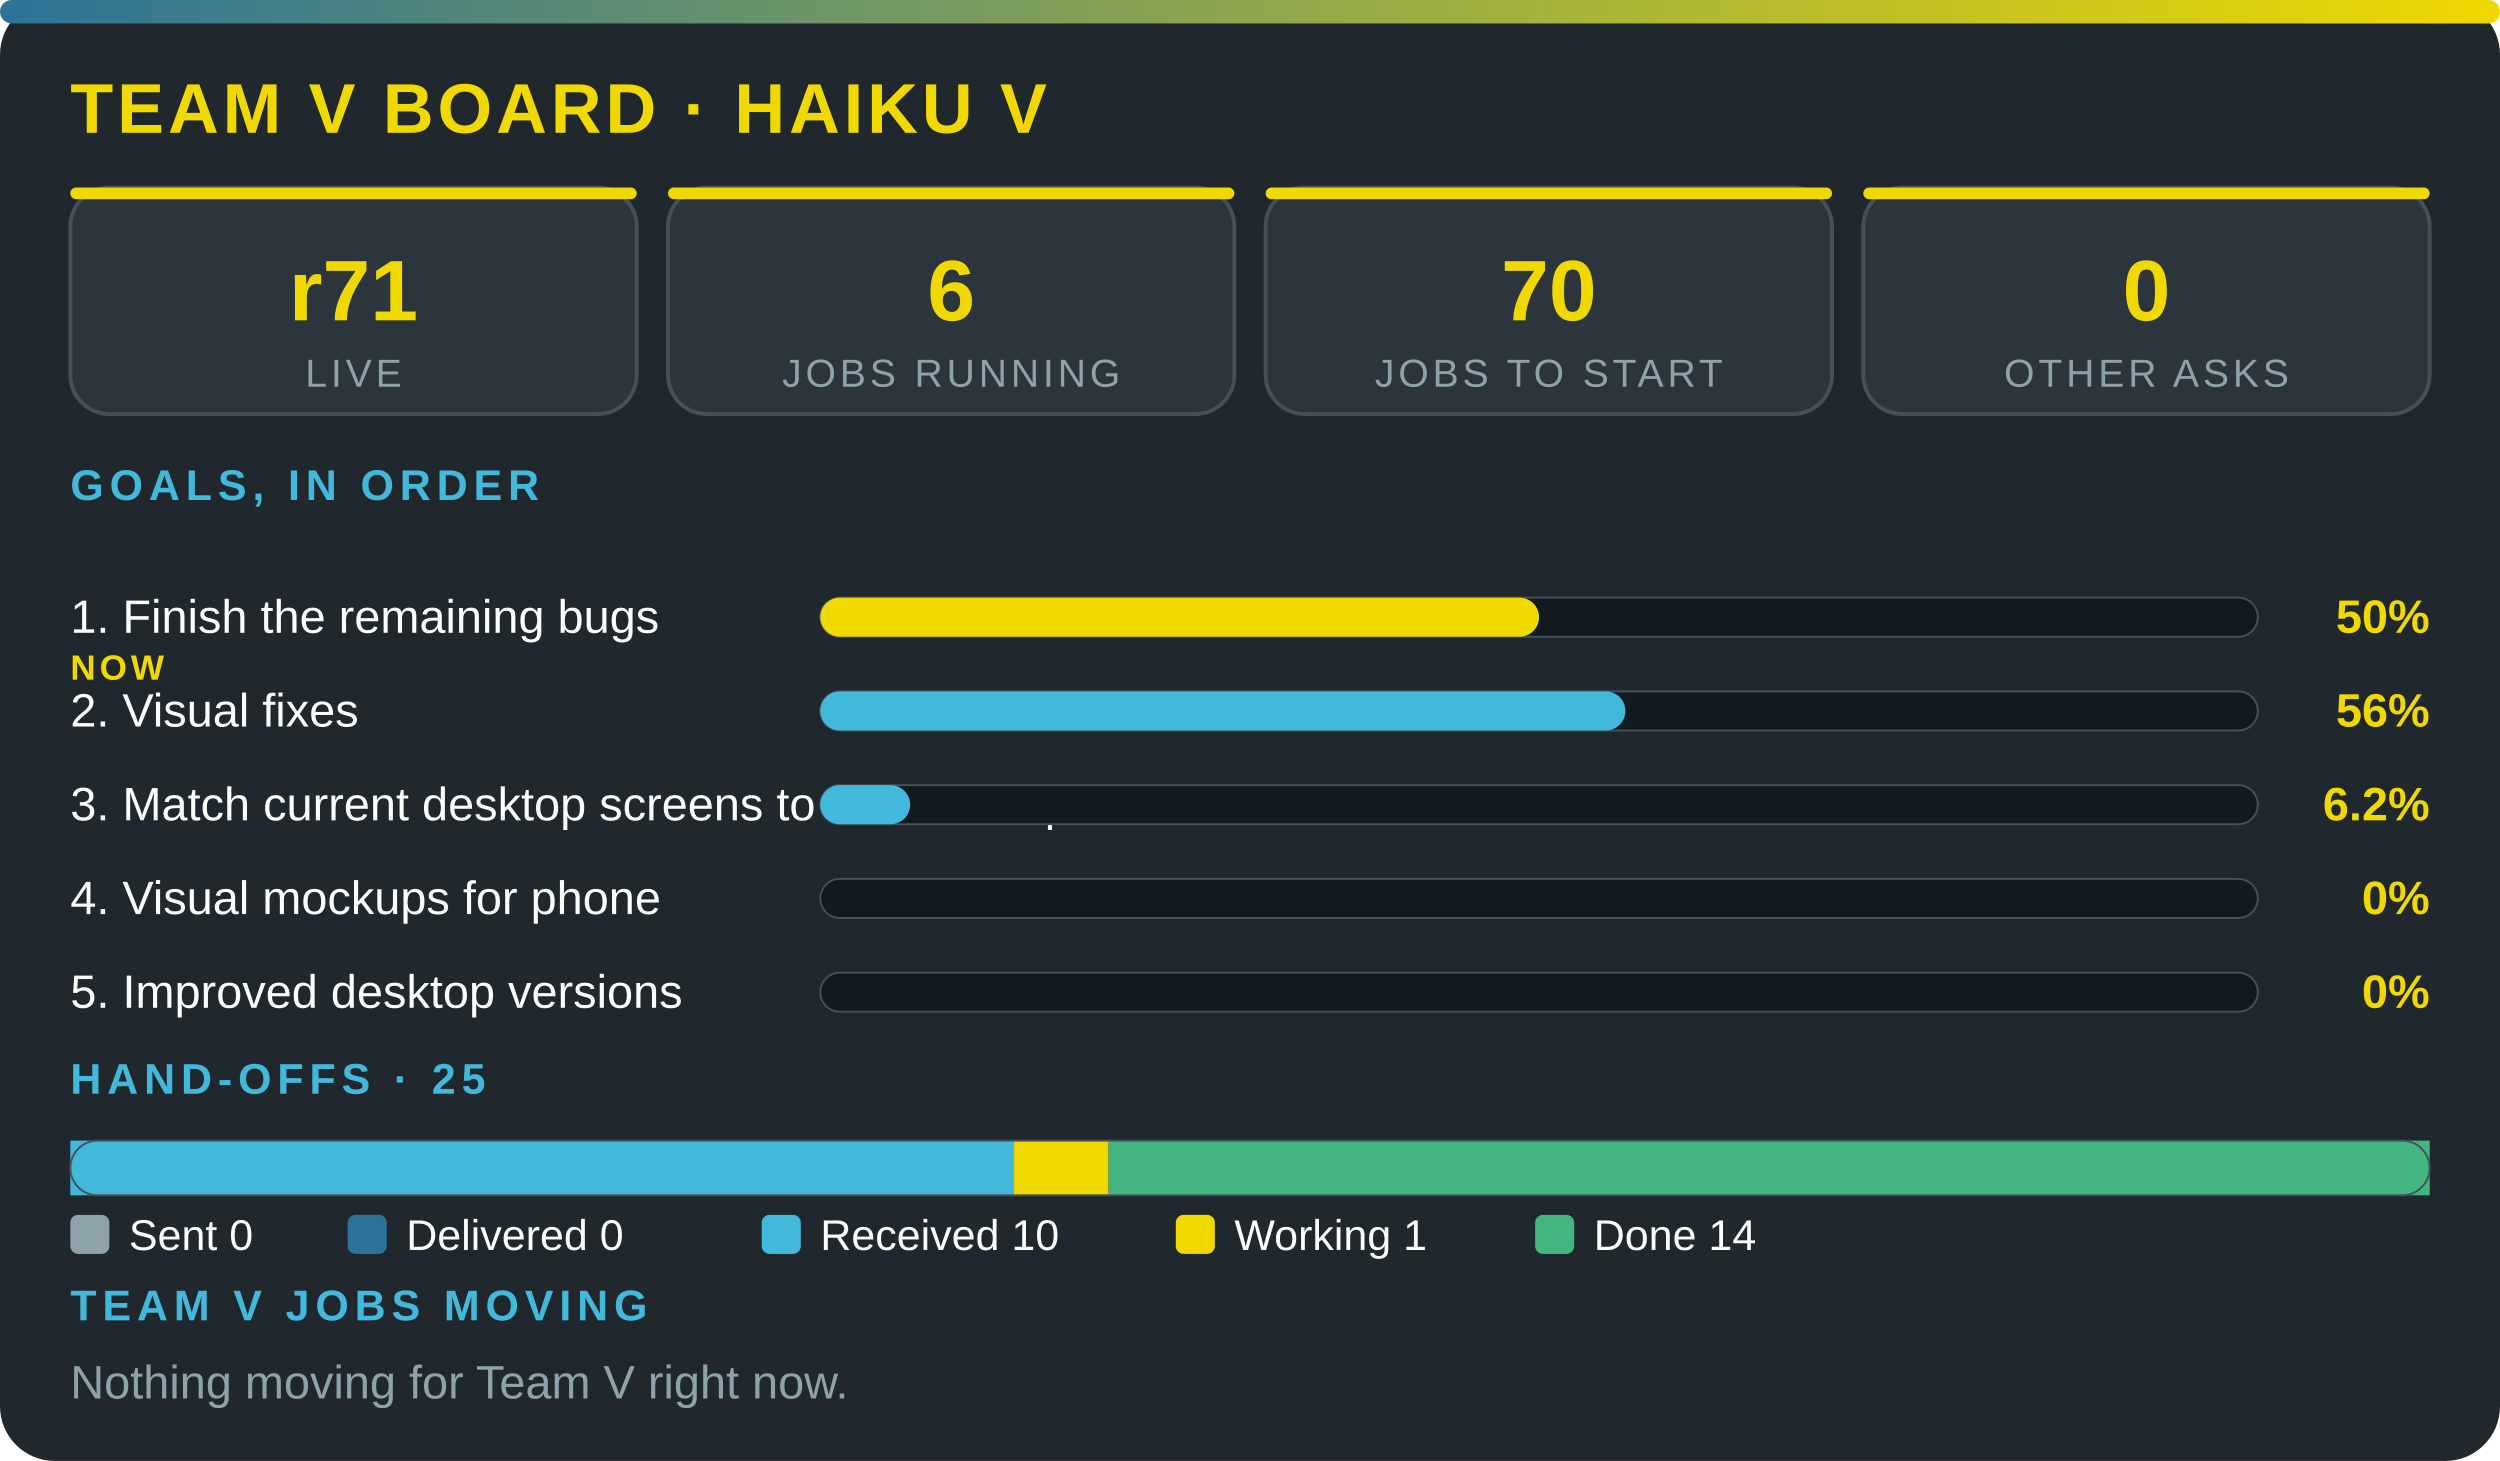
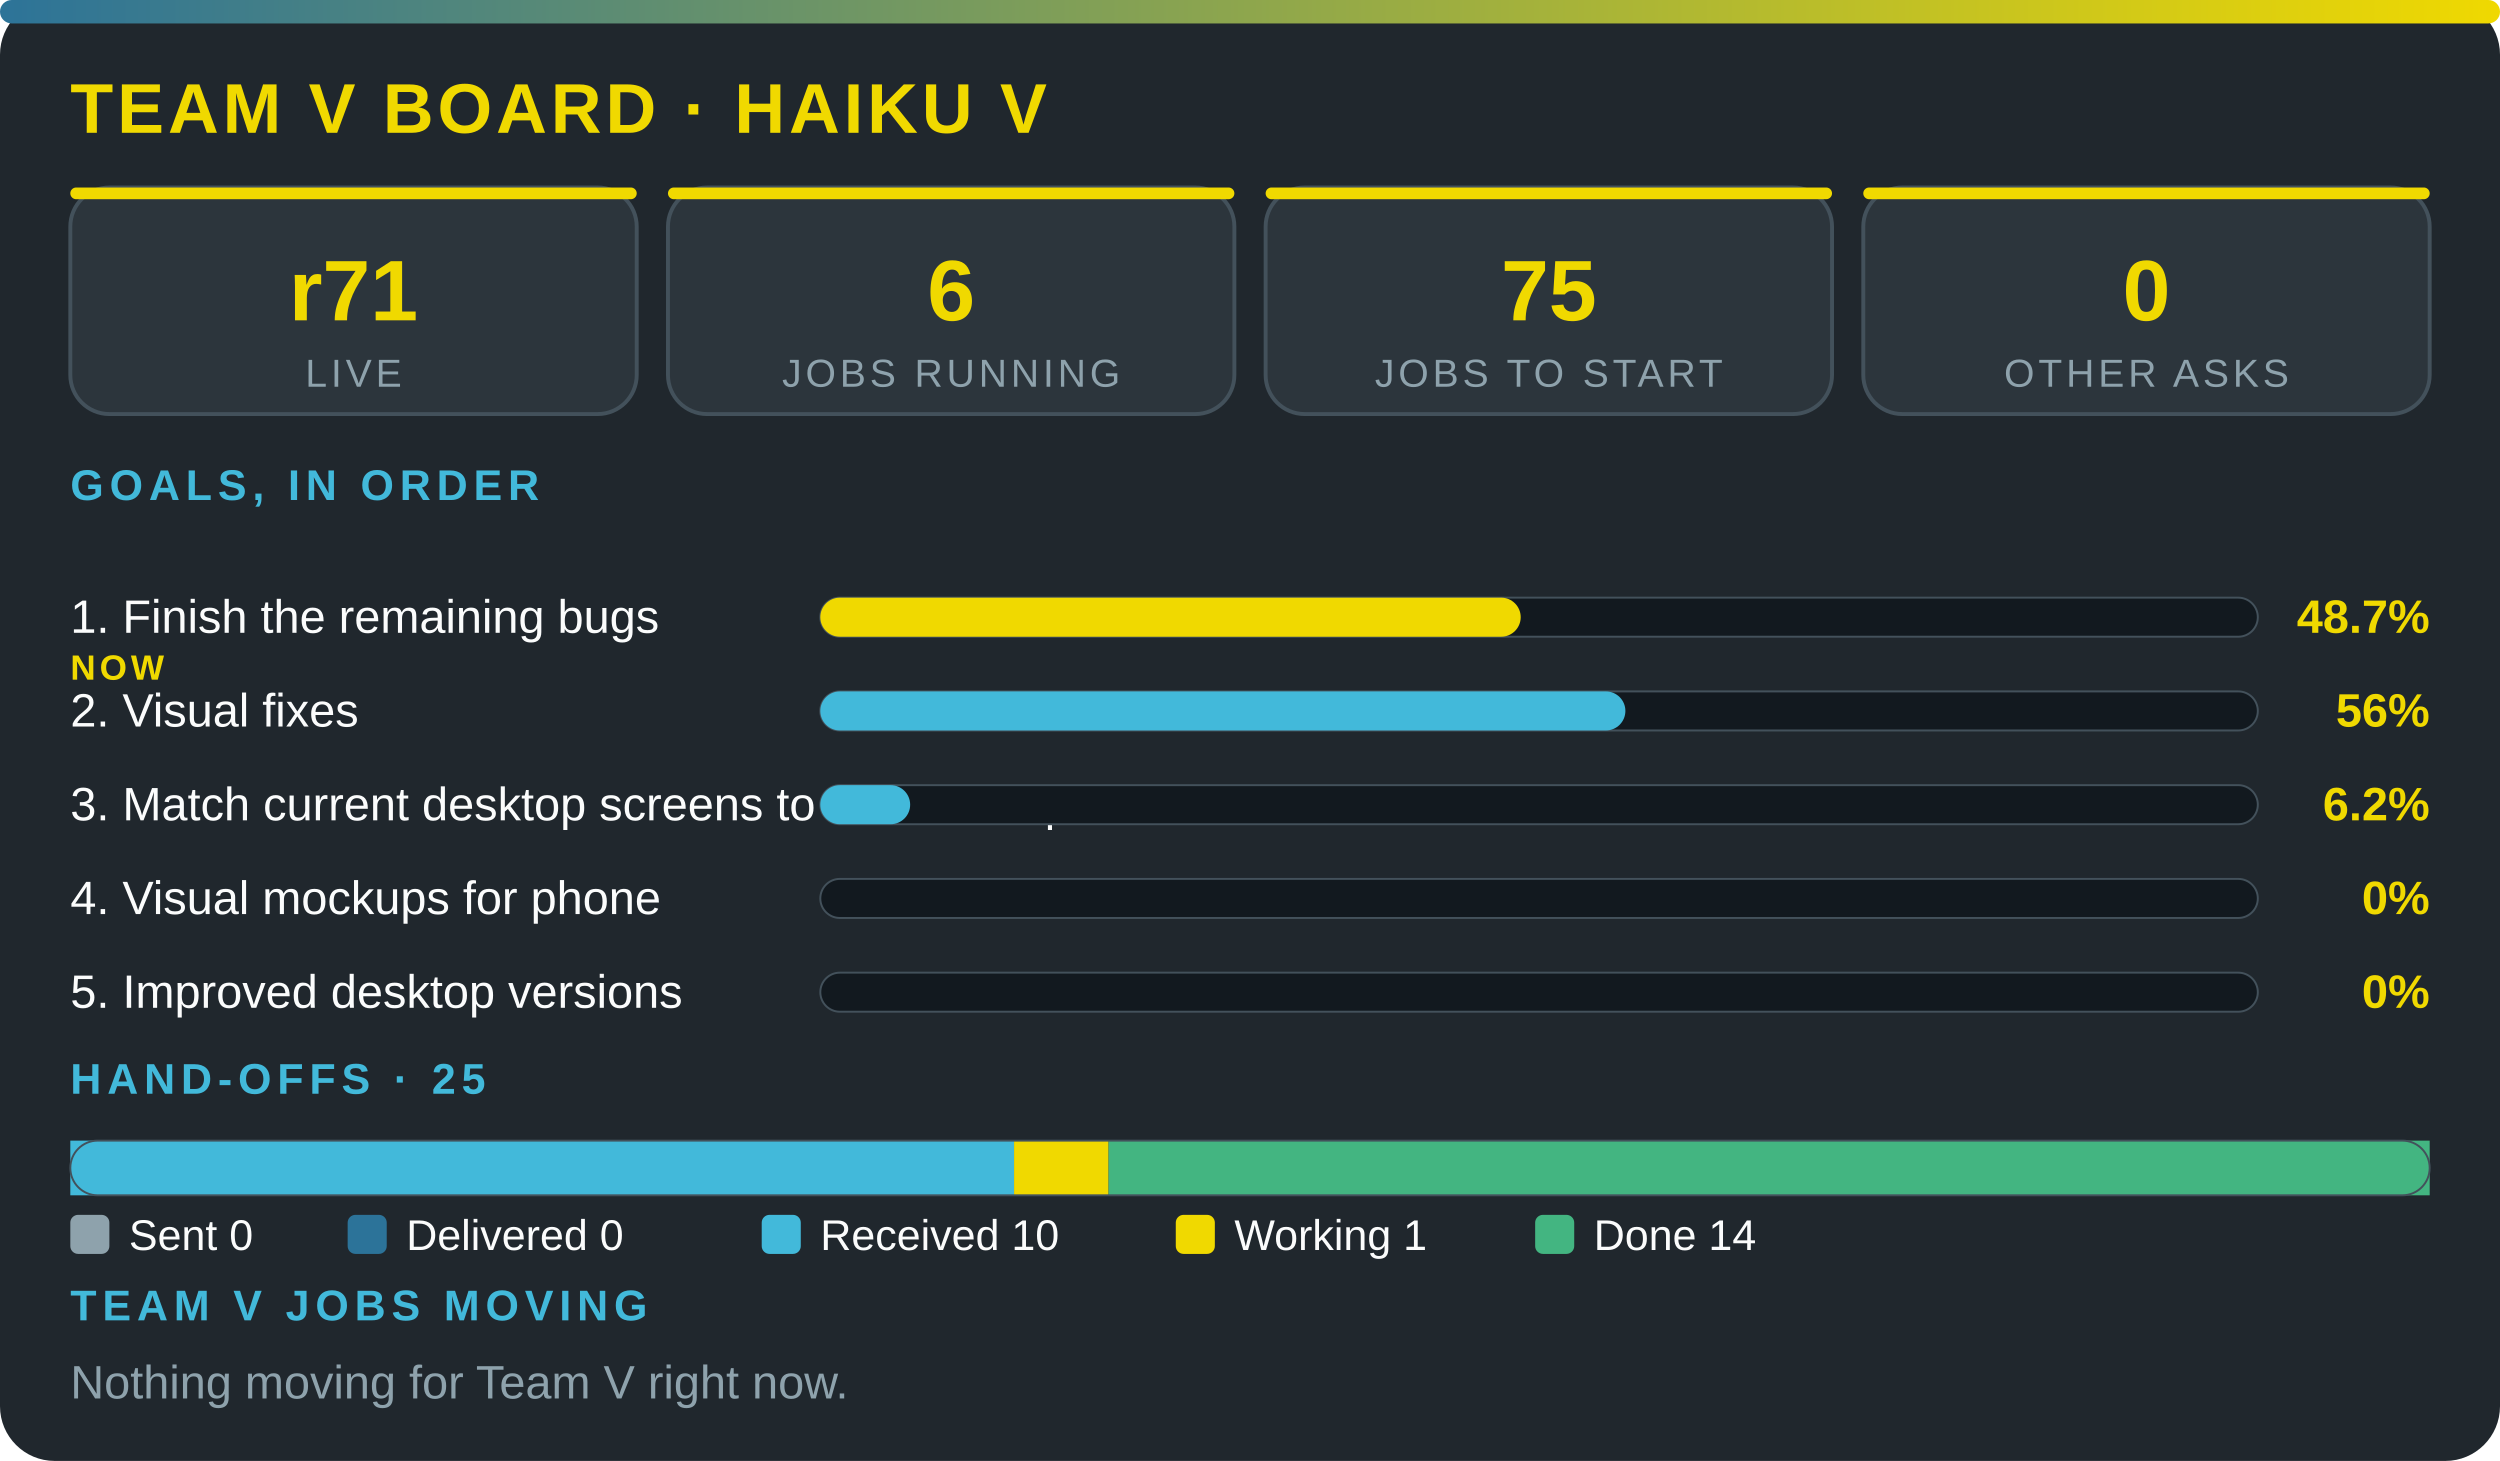
<svg xmlns="http://www.w3.org/2000/svg" viewBox="0 0 640 374" width="100%" role="img" aria-label="Team V board · Haiku V" font-family="'Segoe UI',system-ui,Arial,sans-serif">
  <defs>
    <linearGradient id="g">
      <stop offset="0" stop-color="#2c7399" />
      <stop offset="1" stop-color="#f0d900" />
    </linearGradient>
  </defs>
  <rect width="640" height="374" rx="14" fill="#20272d" />
  <rect width="640" height="6" rx="3" fill="url(#g)" />
  <text x="18" y="34" font-size="18" font-weight="800" fill="#f0d900" letter-spacing="1">TEAM V BOARD · HAIKU V</text>
  <rect x="18" y="48" width="145" height="58" rx="10" fill="#2c353c" stroke="#43515b" />
  <rect x="18" y="48" width="145" height="3" rx="1.5" fill="#f0d900" />
  <text x="90.5" y="82" font-size="22" font-weight="800" fill="#f0d900" text-anchor="middle">r71</text>
  <text x="90.5" y="99" font-size="10" fill="#8ea2ac" letter-spacing="1" text-anchor="middle">LIVE</text>
  <rect x="171" y="48" width="145" height="58" rx="10" fill="#2c353c" stroke="#43515b" />
  <rect x="171" y="48" width="145" height="3" rx="1.5" fill="#f0d900" />
  <text x="243.5" y="82" font-size="22" font-weight="800" fill="#f0d900" text-anchor="middle">6</text>
  <text x="243.5" y="99" font-size="10" fill="#8ea2ac" letter-spacing="1" text-anchor="middle">JOBS RUNNING</text>
  <rect x="324" y="48" width="145" height="58" rx="10" fill="#2c353c" stroke="#43515b" />
  <rect x="324" y="48" width="145" height="3" rx="1.5" fill="#f0d900" />
-   <text x="396.5" y="82" font-size="22" font-weight="800" fill="#f0d900" text-anchor="middle">70</text>
+   <text x="396.5" y="82" font-size="22" font-weight="800" fill="#f0d900" text-anchor="middle">75</text>
  <text x="396.5" y="99" font-size="10" fill="#8ea2ac" letter-spacing="1" text-anchor="middle">JOBS TO START</text>
  <rect x="477" y="48" width="145" height="58" rx="10" fill="#2c353c" stroke="#43515b" />
  <rect x="477" y="48" width="145" height="3" rx="1.5" fill="#f0d900" />
  <text x="549.5" y="82" font-size="22" font-weight="800" fill="#f0d900" text-anchor="middle">0</text>
  <text x="549.5" y="99" font-size="10" fill="#8ea2ac" letter-spacing="1" text-anchor="middle">OTHER ASKS</text>
  <text x="18" y="128" font-size="11" font-weight="700" fill="#42b9da" letter-spacing="1.5">GOALS, IN ORDER</text>
  <text x="18" y="162" font-size="12" fill="#fbfcfc">1. Finish the remaining bugs</text>
  <text x="18" y="174" font-size="9" font-weight="800" letter-spacing="1" fill="#f0d900">NOW</text>
  <rect x="210" y="153" width="368" height="10" rx="5" fill="#12191f" stroke="#43515b" stroke-width=".5" />
-   <rect x="210" y="153" width="184" height="10" rx="5" fill="#f0d900" />
-   <text x="622" y="162" font-size="12" font-weight="800" fill="#f0d900" text-anchor="end">50%</text>
+   <rect x="210" y="153" width="179.3" height="10" rx="5" fill="#f0d900" />
+   <text x="622" y="162" font-size="12" font-weight="800" fill="#f0d900" text-anchor="end">48.7%</text>
  <text x="18" y="186" font-size="12" fill="#fbfcfc">2. Visual fixes</text>
  <rect x="210" y="177" width="368" height="10" rx="5" fill="#12191f" stroke="#43515b" stroke-width=".5" />
  <rect x="210" y="177" width="206.1" height="10" rx="5" fill="#42b9da" />
  <text x="622" y="186" font-size="12" font-weight="800" fill="#f0d900" text-anchor="end">56%</text>
  <text x="18" y="210" font-size="12" fill="#fbfcfc">3. Match current desktop screens to the mockup</text>
  <rect x="210" y="201" width="368" height="10" rx="5" fill="#12191f" stroke="#43515b" stroke-width=".5" />
  <rect x="210" y="201" width="23" height="10" rx="5" fill="#42b9da" />
  <text x="622" y="210" font-size="12" font-weight="800" fill="#f0d900" text-anchor="end">6.2%</text>
  <text x="18" y="234" font-size="12" fill="#fbfcfc">4. Visual mockups for phone</text>
  <rect x="210" y="225" width="368" height="10" rx="5" fill="#12191f" stroke="#43515b" stroke-width=".5" />
  <text x="622" y="234" font-size="12" font-weight="800" fill="#f0d900" text-anchor="end">0%</text>
  <text x="18" y="258" font-size="12" fill="#fbfcfc">5. Improved desktop versions</text>
  <rect x="210" y="249" width="368" height="10" rx="5" fill="#12191f" stroke="#43515b" stroke-width=".5" />
  <text x="622" y="258" font-size="12" font-weight="800" fill="#f0d900" text-anchor="end">0%</text>
  <text x="18" y="280" font-size="11" font-weight="700" fill="#42b9da" letter-spacing="1.5">HAND-OFFS · 25</text>
  <rect x="18" y="292" width="241.6" height="14" fill="#42b9da" />
  <rect x="259.6" y="292" width="24.2" height="14" fill="#f0d900" />
  <rect x="283.8" y="292" width="338.2" height="14" fill="#43b581" />
  <rect x="18" y="292" width="604" height="14" rx="7" fill="none" stroke="#43515b" stroke-width=".5" />
  <rect x="18" y="311" width="10" height="10" rx="2" fill="#8ea2ac" />
  <text x="33" y="320" font-size="11" fill="#fbfcfc">Sent 0</text>
  <rect x="89" y="311" width="10" height="10" rx="2" fill="#2c7399" />
  <text x="104" y="320" font-size="11" fill="#fbfcfc">Delivered 0</text>
  <rect x="195" y="311" width="10" height="10" rx="2" fill="#42b9da" />
  <text x="210" y="320" font-size="11" fill="#fbfcfc">Received 10</text>
  <rect x="301" y="311" width="10" height="10" rx="2" fill="#f0d900" />
  <text x="316" y="320" font-size="11" fill="#fbfcfc">Working 1</text>
  <rect x="393" y="311" width="10" height="10" rx="2" fill="#43b581" />
  <text x="408" y="320" font-size="11" fill="#fbfcfc">Done 14</text>
  <text x="18" y="338" font-size="11" font-weight="700" fill="#42b9da" letter-spacing="1.5">TEAM V JOBS MOVING</text>
  <text x="18" y="358" font-size="12" fill="#8ea2ac">Nothing moving for Team V right now.</text>
</svg>
